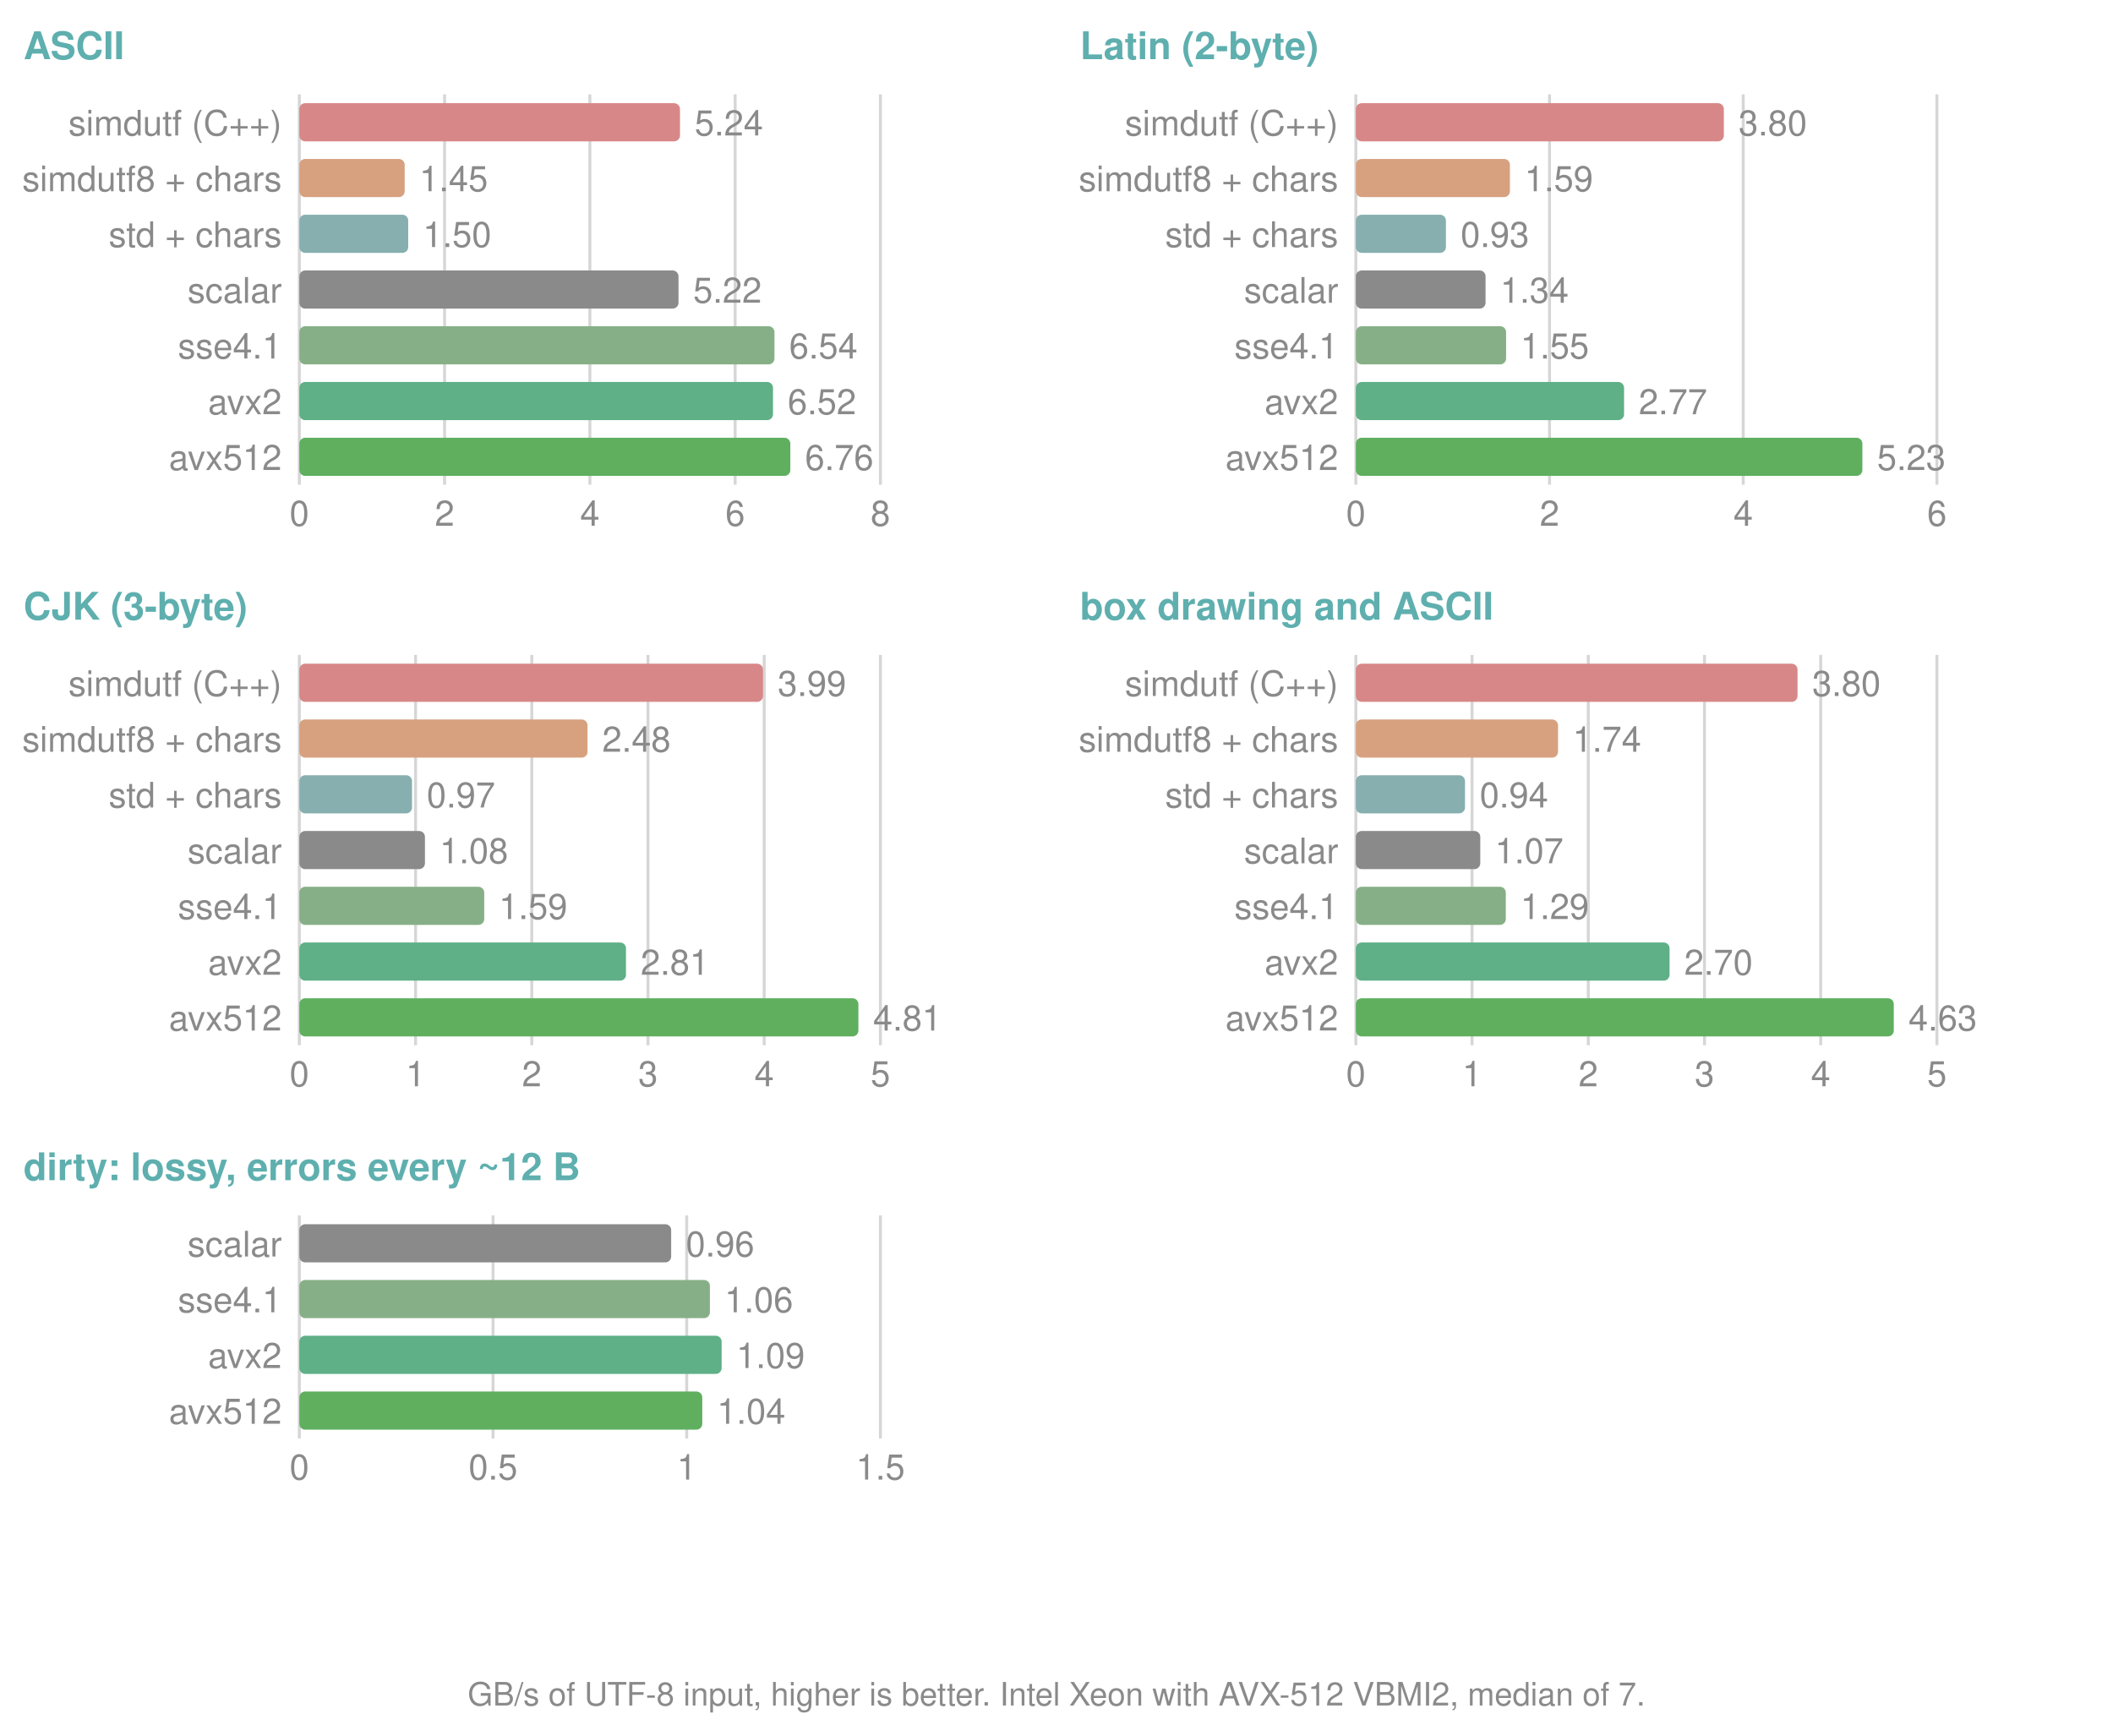
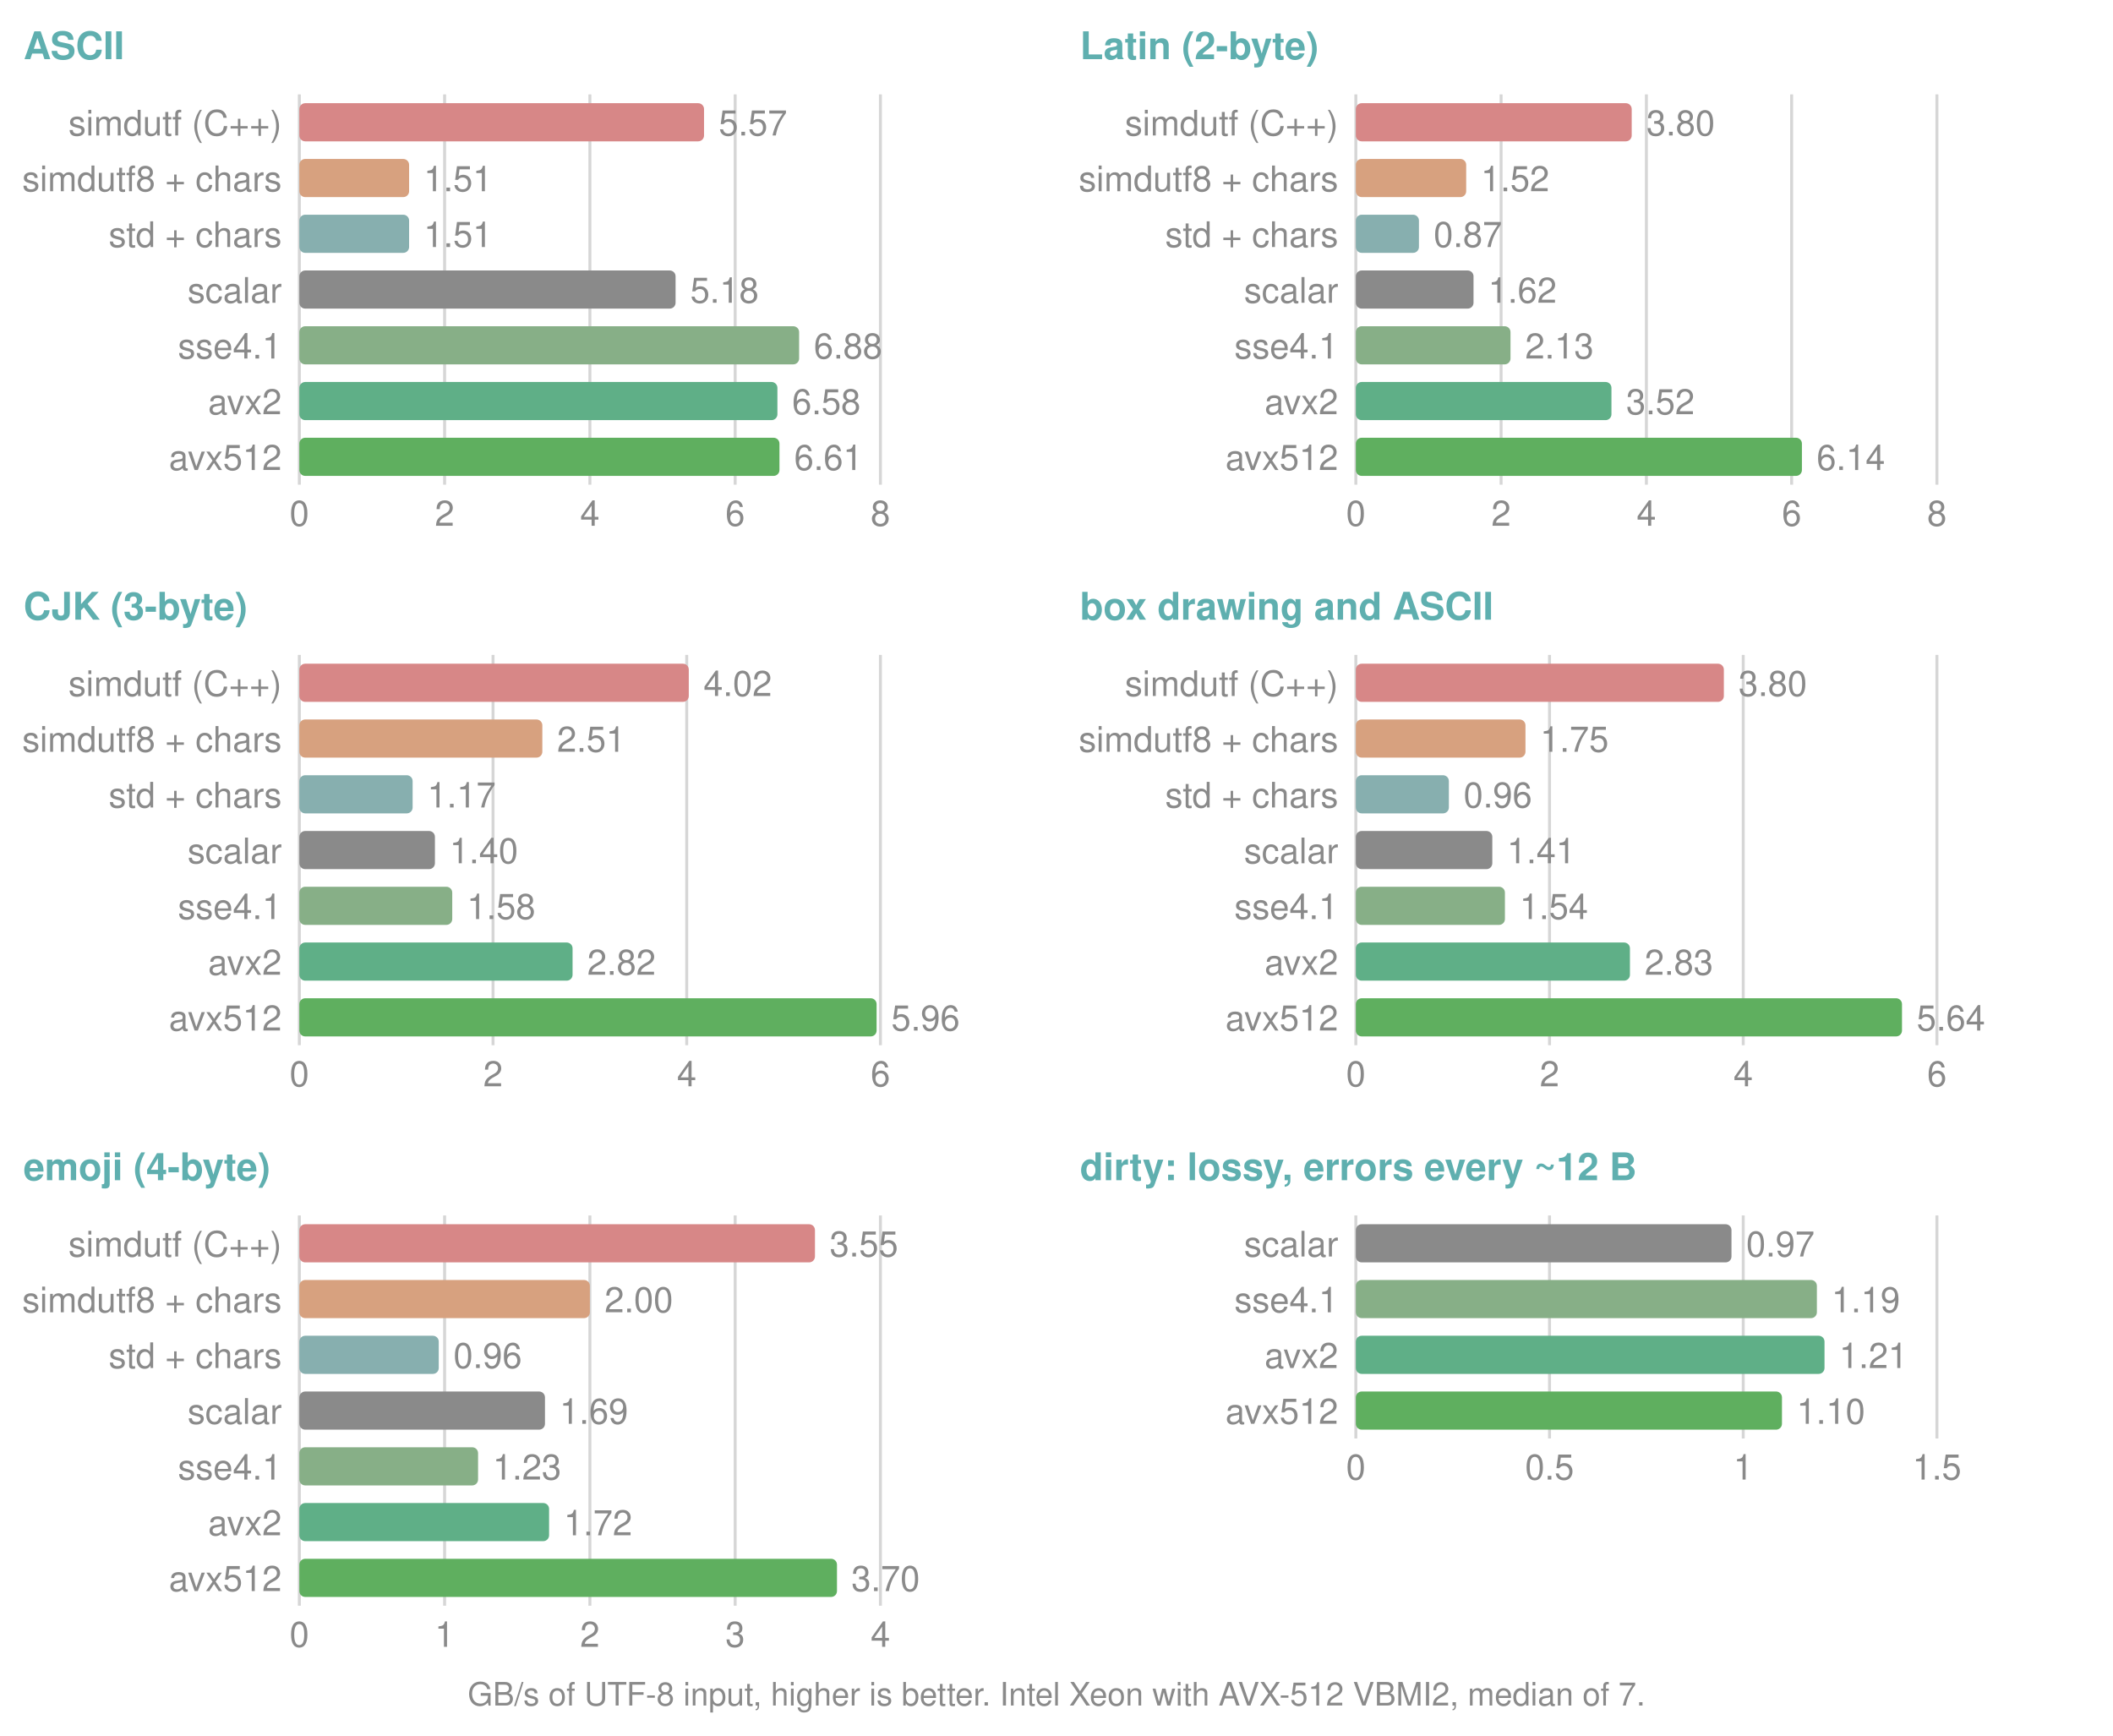
<svg xmlns="http://www.w3.org/2000/svg" width="1024" height="841" viewBox="0 0 720 591" role="img" aria-label="UTF-8 to UTF-32 throughput in GB/s, by input type and implementation.">
  <rect width="720" height="591" fill="none" />
  <text x="8.0" y="20.0" font-family="ui-sans-serif,system-ui,Segoe UI,Helvetica,Arial,sans-serif" font-size="13" fill="#5fafaf" text-anchor="start" font-weight="600">ASCII</text>
  <line x1="102.0" y1="32" x2="102.0" y2="165" stroke="#8a8a8a" stroke-opacity="0.35" stroke-width="1" />
  <text x="102.0" y="179.0" font-family="ui-sans-serif,system-ui,Segoe UI,Helvetica,Arial,sans-serif" font-size="12" fill="#8a8a8a" text-anchor="middle">0</text>
  <line x1="151.5" y1="32" x2="151.5" y2="165" stroke="#8a8a8a" stroke-opacity="0.35" stroke-width="1" />
  <text x="151.5" y="179.0" font-family="ui-sans-serif,system-ui,Segoe UI,Helvetica,Arial,sans-serif" font-size="12" fill="#8a8a8a" text-anchor="middle">2</text>
  <line x1="201.0" y1="32" x2="201.0" y2="165" stroke="#8a8a8a" stroke-opacity="0.35" stroke-width="1" />
  <text x="201.0" y="179.0" font-family="ui-sans-serif,system-ui,Segoe UI,Helvetica,Arial,sans-serif" font-size="12" fill="#8a8a8a" text-anchor="middle">4</text>
  <line x1="250.5" y1="32" x2="250.5" y2="165" stroke="#8a8a8a" stroke-opacity="0.35" stroke-width="1" />
  <text x="250.5" y="179.0" font-family="ui-sans-serif,system-ui,Segoe UI,Helvetica,Arial,sans-serif" font-size="12" fill="#8a8a8a" text-anchor="middle">6</text>
  <line x1="300.0" y1="32" x2="300.0" y2="165" stroke="#8a8a8a" stroke-opacity="0.35" stroke-width="1" />
  <text x="300.0" y="179.0" font-family="ui-sans-serif,system-ui,Segoe UI,Helvetica,Arial,sans-serif" font-size="12" fill="#8a8a8a" text-anchor="middle">8</text>
  <text x="96.0" y="46.0" font-family="ui-sans-serif,system-ui,Segoe UI,Helvetica,Arial,sans-serif" font-size="12" fill="#8a8a8a" text-anchor="end">simdutf (C++)</text>
-   <rect x="102" y="35" width="129.7" height="13" rx="2" fill="#d78787" />
-   <text x="236.7" y="46.0" font-family="ui-sans-serif,system-ui,Segoe UI,Helvetica,Arial,sans-serif" font-size="12" fill="#8a8a8a" text-anchor="start">5.24</text>
+   <rect x="102" y="35" width="137.9" height="13" rx="2" fill="#d78787" />
+   <text x="244.9" y="46.0" font-family="ui-sans-serif,system-ui,Segoe UI,Helvetica,Arial,sans-serif" font-size="12" fill="#8a8a8a" text-anchor="start">5.57</text>
  <text x="96.0" y="65.0" font-family="ui-sans-serif,system-ui,Segoe UI,Helvetica,Arial,sans-serif" font-size="12" fill="#8a8a8a" text-anchor="end">simdutf8 + chars</text>
-   <rect x="102" y="54" width="35.9" height="13" rx="2" fill="#d7a17f" />
-   <text x="142.9" y="65.0" font-family="ui-sans-serif,system-ui,Segoe UI,Helvetica,Arial,sans-serif" font-size="12" fill="#8a8a8a" text-anchor="start">1.45</text>
+   <rect x="102" y="54" width="37.4" height="13" rx="2" fill="#d7a17f" />
+   <text x="144.4" y="65.0" font-family="ui-sans-serif,system-ui,Segoe UI,Helvetica,Arial,sans-serif" font-size="12" fill="#8a8a8a" text-anchor="start">1.51</text>
  <text x="96.0" y="84.0" font-family="ui-sans-serif,system-ui,Segoe UI,Helvetica,Arial,sans-serif" font-size="12" fill="#8a8a8a" text-anchor="end">std + chars</text>
-   <rect x="102" y="73" width="37.1" height="13" rx="2" fill="#87afaf" />
-   <text x="144.1" y="84.0" font-family="ui-sans-serif,system-ui,Segoe UI,Helvetica,Arial,sans-serif" font-size="12" fill="#8a8a8a" text-anchor="start">1.50</text>
+   <rect x="102" y="73" width="37.4" height="13" rx="2" fill="#87afaf" />
+   <text x="144.4" y="84.0" font-family="ui-sans-serif,system-ui,Segoe UI,Helvetica,Arial,sans-serif" font-size="12" fill="#8a8a8a" text-anchor="start">1.51</text>
  <text x="96.0" y="103.0" font-family="ui-sans-serif,system-ui,Segoe UI,Helvetica,Arial,sans-serif" font-size="12" fill="#8a8a8a" text-anchor="end">scalar</text>
-   <rect x="102" y="92" width="129.2" height="13" rx="2" fill="#8a8a8a" />
-   <text x="236.2" y="103.0" font-family="ui-sans-serif,system-ui,Segoe UI,Helvetica,Arial,sans-serif" font-size="12" fill="#8a8a8a" text-anchor="start">5.22</text>
+   <rect x="102" y="92" width="128.2" height="13" rx="2" fill="#8a8a8a" />
+   <text x="235.2" y="103.0" font-family="ui-sans-serif,system-ui,Segoe UI,Helvetica,Arial,sans-serif" font-size="12" fill="#8a8a8a" text-anchor="start">5.18</text>
  <text x="96.0" y="122.0" font-family="ui-sans-serif,system-ui,Segoe UI,Helvetica,Arial,sans-serif" font-size="12" fill="#8a8a8a" text-anchor="end">sse4.1</text>
-   <rect x="102" y="111" width="161.9" height="13" rx="2" fill="#87af87" />
-   <text x="268.9" y="122.0" font-family="ui-sans-serif,system-ui,Segoe UI,Helvetica,Arial,sans-serif" font-size="12" fill="#8a8a8a" text-anchor="start">6.54</text>
+   <rect x="102" y="111" width="170.3" height="13" rx="2" fill="#87af87" />
+   <text x="277.3" y="122.0" font-family="ui-sans-serif,system-ui,Segoe UI,Helvetica,Arial,sans-serif" font-size="12" fill="#8a8a8a" text-anchor="start">6.88</text>
  <text x="96.0" y="141.0" font-family="ui-sans-serif,system-ui,Segoe UI,Helvetica,Arial,sans-serif" font-size="12" fill="#8a8a8a" text-anchor="end">avx2</text>
-   <rect x="102" y="130" width="161.4" height="13" rx="2" fill="#5faf87" />
-   <text x="268.4" y="141.0" font-family="ui-sans-serif,system-ui,Segoe UI,Helvetica,Arial,sans-serif" font-size="12" fill="#8a8a8a" text-anchor="start">6.52</text>
+   <rect x="102" y="130" width="162.9" height="13" rx="2" fill="#5faf87" />
+   <text x="269.9" y="141.0" font-family="ui-sans-serif,system-ui,Segoe UI,Helvetica,Arial,sans-serif" font-size="12" fill="#8a8a8a" text-anchor="start">6.58</text>
  <text x="96.0" y="160.0" font-family="ui-sans-serif,system-ui,Segoe UI,Helvetica,Arial,sans-serif" font-size="12" fill="#8a8a8a" text-anchor="end">avx512</text>
-   <rect x="102" y="149" width="167.3" height="13" rx="2" fill="#5faf5f" />
-   <text x="274.3" y="160.0" font-family="ui-sans-serif,system-ui,Segoe UI,Helvetica,Arial,sans-serif" font-size="12" fill="#8a8a8a" text-anchor="start">6.76</text>
+   <rect x="102" y="149" width="163.6" height="13" rx="2" fill="#5faf5f" />
+   <text x="270.6" y="160.0" font-family="ui-sans-serif,system-ui,Segoe UI,Helvetica,Arial,sans-serif" font-size="12" fill="#8a8a8a" text-anchor="start">6.61</text>
  <text x="368.0" y="20.0" font-family="ui-sans-serif,system-ui,Segoe UI,Helvetica,Arial,sans-serif" font-size="13" fill="#5fafaf" text-anchor="start" font-weight="600">Latin (2-byte)</text>
  <line x1="462.0" y1="32" x2="462.0" y2="165" stroke="#8a8a8a" stroke-opacity="0.35" stroke-width="1" />
  <text x="462.0" y="179.0" font-family="ui-sans-serif,system-ui,Segoe UI,Helvetica,Arial,sans-serif" font-size="12" fill="#8a8a8a" text-anchor="middle">0</text>
-   <line x1="528.0" y1="32" x2="528.0" y2="165" stroke="#8a8a8a" stroke-opacity="0.35" stroke-width="1" />
-   <text x="528.0" y="179.0" font-family="ui-sans-serif,system-ui,Segoe UI,Helvetica,Arial,sans-serif" font-size="12" fill="#8a8a8a" text-anchor="middle">2</text>
-   <line x1="594.0" y1="32" x2="594.0" y2="165" stroke="#8a8a8a" stroke-opacity="0.35" stroke-width="1" />
-   <text x="594.0" y="179.0" font-family="ui-sans-serif,system-ui,Segoe UI,Helvetica,Arial,sans-serif" font-size="12" fill="#8a8a8a" text-anchor="middle">4</text>
+   <line x1="511.5" y1="32" x2="511.5" y2="165" stroke="#8a8a8a" stroke-opacity="0.35" stroke-width="1" />
+   <text x="511.5" y="179.0" font-family="ui-sans-serif,system-ui,Segoe UI,Helvetica,Arial,sans-serif" font-size="12" fill="#8a8a8a" text-anchor="middle">2</text>
+   <line x1="561.0" y1="32" x2="561.0" y2="165" stroke="#8a8a8a" stroke-opacity="0.35" stroke-width="1" />
+   <text x="561.0" y="179.0" font-family="ui-sans-serif,system-ui,Segoe UI,Helvetica,Arial,sans-serif" font-size="12" fill="#8a8a8a" text-anchor="middle">4</text>
+   <line x1="610.5" y1="32" x2="610.5" y2="165" stroke="#8a8a8a" stroke-opacity="0.35" stroke-width="1" />
+   <text x="610.5" y="179.0" font-family="ui-sans-serif,system-ui,Segoe UI,Helvetica,Arial,sans-serif" font-size="12" fill="#8a8a8a" text-anchor="middle">6</text>
  <line x1="660.0" y1="32" x2="660.0" y2="165" stroke="#8a8a8a" stroke-opacity="0.35" stroke-width="1" />
-   <text x="660.0" y="179.0" font-family="ui-sans-serif,system-ui,Segoe UI,Helvetica,Arial,sans-serif" font-size="12" fill="#8a8a8a" text-anchor="middle">6</text>
+   <text x="660.0" y="179.0" font-family="ui-sans-serif,system-ui,Segoe UI,Helvetica,Arial,sans-serif" font-size="12" fill="#8a8a8a" text-anchor="middle">8</text>
  <text x="456.0" y="46.0" font-family="ui-sans-serif,system-ui,Segoe UI,Helvetica,Arial,sans-serif" font-size="12" fill="#8a8a8a" text-anchor="end">simdutf (C++)</text>
-   <rect x="462" y="35" width="125.4" height="13" rx="2" fill="#d78787" />
-   <text x="592.4" y="46.0" font-family="ui-sans-serif,system-ui,Segoe UI,Helvetica,Arial,sans-serif" font-size="12" fill="#8a8a8a" text-anchor="start">3.80</text>
+   <rect x="462" y="35" width="94.0" height="13" rx="2" fill="#d78787" />
+   <text x="561.0" y="46.0" font-family="ui-sans-serif,system-ui,Segoe UI,Helvetica,Arial,sans-serif" font-size="12" fill="#8a8a8a" text-anchor="start">3.80</text>
  <text x="456.0" y="65.0" font-family="ui-sans-serif,system-ui,Segoe UI,Helvetica,Arial,sans-serif" font-size="12" fill="#8a8a8a" text-anchor="end">simdutf8 + chars</text>
-   <rect x="462" y="54" width="52.5" height="13" rx="2" fill="#d7a17f" />
-   <text x="519.5" y="65.0" font-family="ui-sans-serif,system-ui,Segoe UI,Helvetica,Arial,sans-serif" font-size="12" fill="#8a8a8a" text-anchor="start">1.59</text>
+   <rect x="462" y="54" width="37.6" height="13" rx="2" fill="#d7a17f" />
+   <text x="504.6" y="65.0" font-family="ui-sans-serif,system-ui,Segoe UI,Helvetica,Arial,sans-serif" font-size="12" fill="#8a8a8a" text-anchor="start">1.52</text>
  <text x="456.0" y="84.0" font-family="ui-sans-serif,system-ui,Segoe UI,Helvetica,Arial,sans-serif" font-size="12" fill="#8a8a8a" text-anchor="end">std + chars</text>
-   <rect x="462" y="73" width="30.7" height="13" rx="2" fill="#87afaf" />
-   <text x="497.7" y="84.0" font-family="ui-sans-serif,system-ui,Segoe UI,Helvetica,Arial,sans-serif" font-size="12" fill="#8a8a8a" text-anchor="start">0.93</text>
+   <rect x="462" y="73" width="21.5" height="13" rx="2" fill="#87afaf" />
+   <text x="488.5" y="84.0" font-family="ui-sans-serif,system-ui,Segoe UI,Helvetica,Arial,sans-serif" font-size="12" fill="#8a8a8a" text-anchor="start">0.87</text>
  <text x="456.0" y="103.0" font-family="ui-sans-serif,system-ui,Segoe UI,Helvetica,Arial,sans-serif" font-size="12" fill="#8a8a8a" text-anchor="end">scalar</text>
-   <rect x="462" y="92" width="44.2" height="13" rx="2" fill="#8a8a8a" />
-   <text x="511.2" y="103.0" font-family="ui-sans-serif,system-ui,Segoe UI,Helvetica,Arial,sans-serif" font-size="12" fill="#8a8a8a" text-anchor="start">1.34</text>
+   <rect x="462" y="92" width="40.1" height="13" rx="2" fill="#8a8a8a" />
+   <text x="507.1" y="103.0" font-family="ui-sans-serif,system-ui,Segoe UI,Helvetica,Arial,sans-serif" font-size="12" fill="#8a8a8a" text-anchor="start">1.62</text>
  <text x="456.0" y="122.0" font-family="ui-sans-serif,system-ui,Segoe UI,Helvetica,Arial,sans-serif" font-size="12" fill="#8a8a8a" text-anchor="end">sse4.1</text>
-   <rect x="462" y="111" width="51.2" height="13" rx="2" fill="#87af87" />
-   <text x="518.1" y="122.0" font-family="ui-sans-serif,system-ui,Segoe UI,Helvetica,Arial,sans-serif" font-size="12" fill="#8a8a8a" text-anchor="start">1.55</text>
+   <rect x="462" y="111" width="52.7" height="13" rx="2" fill="#87af87" />
+   <text x="519.7" y="122.0" font-family="ui-sans-serif,system-ui,Segoe UI,Helvetica,Arial,sans-serif" font-size="12" fill="#8a8a8a" text-anchor="start">2.13</text>
  <text x="456.0" y="141.0" font-family="ui-sans-serif,system-ui,Segoe UI,Helvetica,Arial,sans-serif" font-size="12" fill="#8a8a8a" text-anchor="end">avx2</text>
-   <rect x="462" y="130" width="91.4" height="13" rx="2" fill="#5faf87" />
-   <text x="558.4" y="141.0" font-family="ui-sans-serif,system-ui,Segoe UI,Helvetica,Arial,sans-serif" font-size="12" fill="#8a8a8a" text-anchor="start">2.77</text>
+   <rect x="462" y="130" width="87.1" height="13" rx="2" fill="#5faf87" />
+   <text x="554.1" y="141.0" font-family="ui-sans-serif,system-ui,Segoe UI,Helvetica,Arial,sans-serif" font-size="12" fill="#8a8a8a" text-anchor="start">3.52</text>
  <text x="456.0" y="160.0" font-family="ui-sans-serif,system-ui,Segoe UI,Helvetica,Arial,sans-serif" font-size="12" fill="#8a8a8a" text-anchor="end">avx512</text>
-   <rect x="462" y="149" width="172.6" height="13" rx="2" fill="#5faf5f" />
-   <text x="639.6" y="160.0" font-family="ui-sans-serif,system-ui,Segoe UI,Helvetica,Arial,sans-serif" font-size="12" fill="#8a8a8a" text-anchor="start">5.23</text>
+   <rect x="462" y="149" width="152.0" height="13" rx="2" fill="#5faf5f" />
+   <text x="619.0" y="160.0" font-family="ui-sans-serif,system-ui,Segoe UI,Helvetica,Arial,sans-serif" font-size="12" fill="#8a8a8a" text-anchor="start">6.14</text>
  <text x="8.0" y="211.0" font-family="ui-sans-serif,system-ui,Segoe UI,Helvetica,Arial,sans-serif" font-size="13" fill="#5fafaf" text-anchor="start" font-weight="600">CJK (3-byte)</text>
  <line x1="102.0" y1="223" x2="102.0" y2="356" stroke="#8a8a8a" stroke-opacity="0.35" stroke-width="1" />
  <text x="102.0" y="370.0" font-family="ui-sans-serif,system-ui,Segoe UI,Helvetica,Arial,sans-serif" font-size="12" fill="#8a8a8a" text-anchor="middle">0</text>
-   <line x1="141.6" y1="223" x2="141.6" y2="356" stroke="#8a8a8a" stroke-opacity="0.35" stroke-width="1" />
-   <text x="141.6" y="370.0" font-family="ui-sans-serif,system-ui,Segoe UI,Helvetica,Arial,sans-serif" font-size="12" fill="#8a8a8a" text-anchor="middle">1</text>
-   <line x1="181.2" y1="223" x2="181.2" y2="356" stroke="#8a8a8a" stroke-opacity="0.35" stroke-width="1" />
-   <text x="181.2" y="370.0" font-family="ui-sans-serif,system-ui,Segoe UI,Helvetica,Arial,sans-serif" font-size="12" fill="#8a8a8a" text-anchor="middle">2</text>
-   <line x1="220.8" y1="223" x2="220.8" y2="356" stroke="#8a8a8a" stroke-opacity="0.35" stroke-width="1" />
-   <text x="220.8" y="370.0" font-family="ui-sans-serif,system-ui,Segoe UI,Helvetica,Arial,sans-serif" font-size="12" fill="#8a8a8a" text-anchor="middle">3</text>
-   <line x1="260.4" y1="223" x2="260.4" y2="356" stroke="#8a8a8a" stroke-opacity="0.35" stroke-width="1" />
-   <text x="260.4" y="370.0" font-family="ui-sans-serif,system-ui,Segoe UI,Helvetica,Arial,sans-serif" font-size="12" fill="#8a8a8a" text-anchor="middle">4</text>
+   <line x1="168.0" y1="223" x2="168.0" y2="356" stroke="#8a8a8a" stroke-opacity="0.35" stroke-width="1" />
+   <text x="168.0" y="370.0" font-family="ui-sans-serif,system-ui,Segoe UI,Helvetica,Arial,sans-serif" font-size="12" fill="#8a8a8a" text-anchor="middle">2</text>
+   <line x1="234.0" y1="223" x2="234.0" y2="356" stroke="#8a8a8a" stroke-opacity="0.35" stroke-width="1" />
+   <text x="234.0" y="370.0" font-family="ui-sans-serif,system-ui,Segoe UI,Helvetica,Arial,sans-serif" font-size="12" fill="#8a8a8a" text-anchor="middle">4</text>
  <line x1="300.0" y1="223" x2="300.0" y2="356" stroke="#8a8a8a" stroke-opacity="0.35" stroke-width="1" />
-   <text x="300.0" y="370.0" font-family="ui-sans-serif,system-ui,Segoe UI,Helvetica,Arial,sans-serif" font-size="12" fill="#8a8a8a" text-anchor="middle">5</text>
+   <text x="300.0" y="370.0" font-family="ui-sans-serif,system-ui,Segoe UI,Helvetica,Arial,sans-serif" font-size="12" fill="#8a8a8a" text-anchor="middle">6</text>
  <text x="96.0" y="237.0" font-family="ui-sans-serif,system-ui,Segoe UI,Helvetica,Arial,sans-serif" font-size="12" fill="#8a8a8a" text-anchor="end">simdutf (C++)</text>
-   <rect x="102" y="226" width="158.0" height="13" rx="2" fill="#d78787" />
-   <text x="265.0" y="237.0" font-family="ui-sans-serif,system-ui,Segoe UI,Helvetica,Arial,sans-serif" font-size="12" fill="#8a8a8a" text-anchor="start">3.99</text>
+   <rect x="102" y="226" width="132.7" height="13" rx="2" fill="#d78787" />
+   <text x="239.7" y="237.0" font-family="ui-sans-serif,system-ui,Segoe UI,Helvetica,Arial,sans-serif" font-size="12" fill="#8a8a8a" text-anchor="start">4.02</text>
  <text x="96.0" y="256.0" font-family="ui-sans-serif,system-ui,Segoe UI,Helvetica,Arial,sans-serif" font-size="12" fill="#8a8a8a" text-anchor="end">simdutf8 + chars</text>
-   <rect x="102" y="245" width="98.2" height="13" rx="2" fill="#d7a17f" />
-   <text x="205.2" y="256.0" font-family="ui-sans-serif,system-ui,Segoe UI,Helvetica,Arial,sans-serif" font-size="12" fill="#8a8a8a" text-anchor="start">2.48</text>
+   <rect x="102" y="245" width="82.8" height="13" rx="2" fill="#d7a17f" />
+   <text x="189.8" y="256.0" font-family="ui-sans-serif,system-ui,Segoe UI,Helvetica,Arial,sans-serif" font-size="12" fill="#8a8a8a" text-anchor="start">2.51</text>
  <text x="96.0" y="275.0" font-family="ui-sans-serif,system-ui,Segoe UI,Helvetica,Arial,sans-serif" font-size="12" fill="#8a8a8a" text-anchor="end">std + chars</text>
-   <rect x="102" y="264" width="38.4" height="13" rx="2" fill="#87afaf" />
-   <text x="145.4" y="275.0" font-family="ui-sans-serif,system-ui,Segoe UI,Helvetica,Arial,sans-serif" font-size="12" fill="#8a8a8a" text-anchor="start">0.97</text>
+   <rect x="102" y="264" width="38.6" height="13" rx="2" fill="#87afaf" />
+   <text x="145.6" y="275.0" font-family="ui-sans-serif,system-ui,Segoe UI,Helvetica,Arial,sans-serif" font-size="12" fill="#8a8a8a" text-anchor="start">1.17</text>
  <text x="96.0" y="294.0" font-family="ui-sans-serif,system-ui,Segoe UI,Helvetica,Arial,sans-serif" font-size="12" fill="#8a8a8a" text-anchor="end">scalar</text>
-   <rect x="102" y="283" width="42.8" height="13" rx="2" fill="#8a8a8a" />
-   <text x="149.8" y="294.0" font-family="ui-sans-serif,system-ui,Segoe UI,Helvetica,Arial,sans-serif" font-size="12" fill="#8a8a8a" text-anchor="start">1.08</text>
+   <rect x="102" y="283" width="46.2" height="13" rx="2" fill="#8a8a8a" />
+   <text x="153.2" y="294.0" font-family="ui-sans-serif,system-ui,Segoe UI,Helvetica,Arial,sans-serif" font-size="12" fill="#8a8a8a" text-anchor="start">1.40</text>
  <text x="96.0" y="313.0" font-family="ui-sans-serif,system-ui,Segoe UI,Helvetica,Arial,sans-serif" font-size="12" fill="#8a8a8a" text-anchor="end">sse4.1</text>
-   <rect x="102" y="302" width="63.0" height="13" rx="2" fill="#87af87" />
-   <text x="170.0" y="313.0" font-family="ui-sans-serif,system-ui,Segoe UI,Helvetica,Arial,sans-serif" font-size="12" fill="#8a8a8a" text-anchor="start">1.59</text>
+   <rect x="102" y="302" width="52.1" height="13" rx="2" fill="#87af87" />
+   <text x="159.1" y="313.0" font-family="ui-sans-serif,system-ui,Segoe UI,Helvetica,Arial,sans-serif" font-size="12" fill="#8a8a8a" text-anchor="start">1.58</text>
  <text x="96.0" y="332.0" font-family="ui-sans-serif,system-ui,Segoe UI,Helvetica,Arial,sans-serif" font-size="12" fill="#8a8a8a" text-anchor="end">avx2</text>
-   <rect x="102" y="321" width="111.3" height="13" rx="2" fill="#5faf87" />
-   <text x="218.3" y="332.0" font-family="ui-sans-serif,system-ui,Segoe UI,Helvetica,Arial,sans-serif" font-size="12" fill="#8a8a8a" text-anchor="start">2.81</text>
+   <rect x="102" y="321" width="93.1" height="13" rx="2" fill="#5faf87" />
+   <text x="200.1" y="332.0" font-family="ui-sans-serif,system-ui,Segoe UI,Helvetica,Arial,sans-serif" font-size="12" fill="#8a8a8a" text-anchor="start">2.82</text>
  <text x="96.0" y="351.0" font-family="ui-sans-serif,system-ui,Segoe UI,Helvetica,Arial,sans-serif" font-size="12" fill="#8a8a8a" text-anchor="end">avx512</text>
-   <rect x="102" y="340" width="190.5" height="13" rx="2" fill="#5faf5f" />
-   <text x="297.5" y="351.0" font-family="ui-sans-serif,system-ui,Segoe UI,Helvetica,Arial,sans-serif" font-size="12" fill="#8a8a8a" text-anchor="start">4.81</text>
+   <rect x="102" y="340" width="196.7" height="13" rx="2" fill="#5faf5f" />
+   <text x="303.7" y="351.0" font-family="ui-sans-serif,system-ui,Segoe UI,Helvetica,Arial,sans-serif" font-size="12" fill="#8a8a8a" text-anchor="start">5.96</text>
  <text x="368.0" y="211.0" font-family="ui-sans-serif,system-ui,Segoe UI,Helvetica,Arial,sans-serif" font-size="13" fill="#5fafaf" text-anchor="start" font-weight="600">box drawing and ASCII</text>
  <line x1="462.0" y1="223" x2="462.0" y2="356" stroke="#8a8a8a" stroke-opacity="0.35" stroke-width="1" />
  <text x="462.0" y="370.0" font-family="ui-sans-serif,system-ui,Segoe UI,Helvetica,Arial,sans-serif" font-size="12" fill="#8a8a8a" text-anchor="middle">0</text>
-   <line x1="501.6" y1="223" x2="501.6" y2="356" stroke="#8a8a8a" stroke-opacity="0.35" stroke-width="1" />
-   <text x="501.6" y="370.0" font-family="ui-sans-serif,system-ui,Segoe UI,Helvetica,Arial,sans-serif" font-size="12" fill="#8a8a8a" text-anchor="middle">1</text>
-   <line x1="541.2" y1="223" x2="541.2" y2="356" stroke="#8a8a8a" stroke-opacity="0.35" stroke-width="1" />
-   <text x="541.2" y="370.0" font-family="ui-sans-serif,system-ui,Segoe UI,Helvetica,Arial,sans-serif" font-size="12" fill="#8a8a8a" text-anchor="middle">2</text>
-   <line x1="580.8" y1="223" x2="580.8" y2="356" stroke="#8a8a8a" stroke-opacity="0.35" stroke-width="1" />
-   <text x="580.8" y="370.0" font-family="ui-sans-serif,system-ui,Segoe UI,Helvetica,Arial,sans-serif" font-size="12" fill="#8a8a8a" text-anchor="middle">3</text>
-   <line x1="620.4" y1="223" x2="620.4" y2="356" stroke="#8a8a8a" stroke-opacity="0.35" stroke-width="1" />
-   <text x="620.4" y="370.0" font-family="ui-sans-serif,system-ui,Segoe UI,Helvetica,Arial,sans-serif" font-size="12" fill="#8a8a8a" text-anchor="middle">4</text>
+   <line x1="528.0" y1="223" x2="528.0" y2="356" stroke="#8a8a8a" stroke-opacity="0.35" stroke-width="1" />
+   <text x="528.0" y="370.0" font-family="ui-sans-serif,system-ui,Segoe UI,Helvetica,Arial,sans-serif" font-size="12" fill="#8a8a8a" text-anchor="middle">2</text>
+   <line x1="594.0" y1="223" x2="594.0" y2="356" stroke="#8a8a8a" stroke-opacity="0.35" stroke-width="1" />
+   <text x="594.0" y="370.0" font-family="ui-sans-serif,system-ui,Segoe UI,Helvetica,Arial,sans-serif" font-size="12" fill="#8a8a8a" text-anchor="middle">4</text>
  <line x1="660.0" y1="223" x2="660.0" y2="356" stroke="#8a8a8a" stroke-opacity="0.35" stroke-width="1" />
-   <text x="660.0" y="370.0" font-family="ui-sans-serif,system-ui,Segoe UI,Helvetica,Arial,sans-serif" font-size="12" fill="#8a8a8a" text-anchor="middle">5</text>
+   <text x="660.0" y="370.0" font-family="ui-sans-serif,system-ui,Segoe UI,Helvetica,Arial,sans-serif" font-size="12" fill="#8a8a8a" text-anchor="middle">6</text>
  <text x="456.0" y="237.0" font-family="ui-sans-serif,system-ui,Segoe UI,Helvetica,Arial,sans-serif" font-size="12" fill="#8a8a8a" text-anchor="end">simdutf (C++)</text>
-   <rect x="462" y="226" width="150.5" height="13" rx="2" fill="#d78787" />
-   <text x="617.5" y="237.0" font-family="ui-sans-serif,system-ui,Segoe UI,Helvetica,Arial,sans-serif" font-size="12" fill="#8a8a8a" text-anchor="start">3.80</text>
+   <rect x="462" y="226" width="125.4" height="13" rx="2" fill="#d78787" />
+   <text x="592.4" y="237.0" font-family="ui-sans-serif,system-ui,Segoe UI,Helvetica,Arial,sans-serif" font-size="12" fill="#8a8a8a" text-anchor="start">3.80</text>
  <text x="456.0" y="256.0" font-family="ui-sans-serif,system-ui,Segoe UI,Helvetica,Arial,sans-serif" font-size="12" fill="#8a8a8a" text-anchor="end">simdutf8 + chars</text>
-   <rect x="462" y="245" width="68.9" height="13" rx="2" fill="#d7a17f" />
-   <text x="535.9" y="256.0" font-family="ui-sans-serif,system-ui,Segoe UI,Helvetica,Arial,sans-serif" font-size="12" fill="#8a8a8a" text-anchor="start">1.74</text>
+   <rect x="462" y="245" width="57.8" height="13" rx="2" fill="#d7a17f" />
+   <text x="524.8" y="256.0" font-family="ui-sans-serif,system-ui,Segoe UI,Helvetica,Arial,sans-serif" font-size="12" fill="#8a8a8a" text-anchor="start">1.75</text>
  <text x="456.0" y="275.0" font-family="ui-sans-serif,system-ui,Segoe UI,Helvetica,Arial,sans-serif" font-size="12" fill="#8a8a8a" text-anchor="end">std + chars</text>
-   <rect x="462" y="264" width="37.2" height="13" rx="2" fill="#87afaf" />
-   <text x="504.2" y="275.0" font-family="ui-sans-serif,system-ui,Segoe UI,Helvetica,Arial,sans-serif" font-size="12" fill="#8a8a8a" text-anchor="start">0.94</text>
+   <rect x="462" y="264" width="31.7" height="13" rx="2" fill="#87afaf" />
+   <text x="498.7" y="275.0" font-family="ui-sans-serif,system-ui,Segoe UI,Helvetica,Arial,sans-serif" font-size="12" fill="#8a8a8a" text-anchor="start">0.96</text>
  <text x="456.0" y="294.0" font-family="ui-sans-serif,system-ui,Segoe UI,Helvetica,Arial,sans-serif" font-size="12" fill="#8a8a8a" text-anchor="end">scalar</text>
-   <rect x="462" y="283" width="42.4" height="13" rx="2" fill="#8a8a8a" />
-   <text x="509.4" y="294.0" font-family="ui-sans-serif,system-ui,Segoe UI,Helvetica,Arial,sans-serif" font-size="12" fill="#8a8a8a" text-anchor="start">1.07</text>
+   <rect x="462" y="283" width="46.5" height="13" rx="2" fill="#8a8a8a" />
+   <text x="513.5" y="294.0" font-family="ui-sans-serif,system-ui,Segoe UI,Helvetica,Arial,sans-serif" font-size="12" fill="#8a8a8a" text-anchor="start">1.41</text>
  <text x="456.0" y="313.0" font-family="ui-sans-serif,system-ui,Segoe UI,Helvetica,Arial,sans-serif" font-size="12" fill="#8a8a8a" text-anchor="end">sse4.1</text>
-   <rect x="462" y="302" width="51.1" height="13" rx="2" fill="#87af87" />
-   <text x="518.1" y="313.0" font-family="ui-sans-serif,system-ui,Segoe UI,Helvetica,Arial,sans-serif" font-size="12" fill="#8a8a8a" text-anchor="start">1.29</text>
+   <rect x="462" y="302" width="50.8" height="13" rx="2" fill="#87af87" />
+   <text x="517.8" y="313.0" font-family="ui-sans-serif,system-ui,Segoe UI,Helvetica,Arial,sans-serif" font-size="12" fill="#8a8a8a" text-anchor="start">1.54</text>
  <text x="456.0" y="332.0" font-family="ui-sans-serif,system-ui,Segoe UI,Helvetica,Arial,sans-serif" font-size="12" fill="#8a8a8a" text-anchor="end">avx2</text>
-   <rect x="462" y="321" width="106.9" height="13" rx="2" fill="#5faf87" />
-   <text x="573.9" y="332.0" font-family="ui-sans-serif,system-ui,Segoe UI,Helvetica,Arial,sans-serif" font-size="12" fill="#8a8a8a" text-anchor="start">2.70</text>
+   <rect x="462" y="321" width="93.4" height="13" rx="2" fill="#5faf87" />
+   <text x="560.4" y="332.0" font-family="ui-sans-serif,system-ui,Segoe UI,Helvetica,Arial,sans-serif" font-size="12" fill="#8a8a8a" text-anchor="start">2.83</text>
  <text x="456.0" y="351.0" font-family="ui-sans-serif,system-ui,Segoe UI,Helvetica,Arial,sans-serif" font-size="12" fill="#8a8a8a" text-anchor="end">avx512</text>
-   <rect x="462" y="340" width="183.3" height="13" rx="2" fill="#5faf5f" />
-   <text x="650.3" y="351.0" font-family="ui-sans-serif,system-ui,Segoe UI,Helvetica,Arial,sans-serif" font-size="12" fill="#8a8a8a" text-anchor="start">4.63</text>
-   <text x="8.0" y="402.0" font-family="ui-sans-serif,system-ui,Segoe UI,Helvetica,Arial,sans-serif" font-size="13" fill="#5fafaf" text-anchor="start" font-weight="600">dirty: lossy, errors every ~12 B</text>
-   <line x1="102.0" y1="414" x2="102.0" y2="490" stroke="#8a8a8a" stroke-opacity="0.35" stroke-width="1" />
-   <text x="102.0" y="504.0" font-family="ui-sans-serif,system-ui,Segoe UI,Helvetica,Arial,sans-serif" font-size="12" fill="#8a8a8a" text-anchor="middle">0</text>
-   <line x1="168.0" y1="414" x2="168.0" y2="490" stroke="#8a8a8a" stroke-opacity="0.35" stroke-width="1" />
-   <text x="168.0" y="504.0" font-family="ui-sans-serif,system-ui,Segoe UI,Helvetica,Arial,sans-serif" font-size="12" fill="#8a8a8a" text-anchor="middle">0.5</text>
-   <line x1="234.0" y1="414" x2="234.0" y2="490" stroke="#8a8a8a" stroke-opacity="0.35" stroke-width="1" />
-   <text x="234.0" y="504.0" font-family="ui-sans-serif,system-ui,Segoe UI,Helvetica,Arial,sans-serif" font-size="12" fill="#8a8a8a" text-anchor="middle">1</text>
-   <line x1="300.0" y1="414" x2="300.0" y2="490" stroke="#8a8a8a" stroke-opacity="0.35" stroke-width="1" />
-   <text x="300.0" y="504.0" font-family="ui-sans-serif,system-ui,Segoe UI,Helvetica,Arial,sans-serif" font-size="12" fill="#8a8a8a" text-anchor="middle">1.5</text>
-   <text x="96.0" y="428.0" font-family="ui-sans-serif,system-ui,Segoe UI,Helvetica,Arial,sans-serif" font-size="12" fill="#8a8a8a" text-anchor="end">scalar</text>
-   <rect x="102" y="417" width="126.7" height="13" rx="2" fill="#8a8a8a" />
-   <text x="233.7" y="428.0" font-family="ui-sans-serif,system-ui,Segoe UI,Helvetica,Arial,sans-serif" font-size="12" fill="#8a8a8a" text-anchor="start">0.96</text>
-   <text x="96.0" y="447.0" font-family="ui-sans-serif,system-ui,Segoe UI,Helvetica,Arial,sans-serif" font-size="12" fill="#8a8a8a" text-anchor="end">sse4.1</text>
-   <rect x="102" y="436" width="139.9" height="13" rx="2" fill="#87af87" />
-   <text x="246.9" y="447.0" font-family="ui-sans-serif,system-ui,Segoe UI,Helvetica,Arial,sans-serif" font-size="12" fill="#8a8a8a" text-anchor="start">1.06</text>
-   <text x="96.0" y="466.0" font-family="ui-sans-serif,system-ui,Segoe UI,Helvetica,Arial,sans-serif" font-size="12" fill="#8a8a8a" text-anchor="end">avx2</text>
-   <rect x="102" y="455" width="143.9" height="13" rx="2" fill="#5faf87" />
-   <text x="250.9" y="466.0" font-family="ui-sans-serif,system-ui,Segoe UI,Helvetica,Arial,sans-serif" font-size="12" fill="#8a8a8a" text-anchor="start">1.09</text>
-   <text x="96.0" y="485.0" font-family="ui-sans-serif,system-ui,Segoe UI,Helvetica,Arial,sans-serif" font-size="12" fill="#8a8a8a" text-anchor="end">avx512</text>
-   <rect x="102" y="474" width="137.3" height="13" rx="2" fill="#5faf5f" />
-   <text x="244.3" y="485.0" font-family="ui-sans-serif,system-ui,Segoe UI,Helvetica,Arial,sans-serif" font-size="12" fill="#8a8a8a" text-anchor="start">1.04</text>
+   <rect x="462" y="340" width="186.1" height="13" rx="2" fill="#5faf5f" />
+   <text x="653.1" y="351.0" font-family="ui-sans-serif,system-ui,Segoe UI,Helvetica,Arial,sans-serif" font-size="12" fill="#8a8a8a" text-anchor="start">5.64</text>
+   <text x="8.0" y="402.0" font-family="ui-sans-serif,system-ui,Segoe UI,Helvetica,Arial,sans-serif" font-size="13" fill="#5fafaf" text-anchor="start" font-weight="600">emoji (4-byte)</text>
+   <line x1="102.0" y1="414" x2="102.0" y2="547" stroke="#8a8a8a" stroke-opacity="0.35" stroke-width="1" />
+   <text x="102.0" y="561.0" font-family="ui-sans-serif,system-ui,Segoe UI,Helvetica,Arial,sans-serif" font-size="12" fill="#8a8a8a" text-anchor="middle">0</text>
+   <line x1="151.5" y1="414" x2="151.5" y2="547" stroke="#8a8a8a" stroke-opacity="0.35" stroke-width="1" />
+   <text x="151.5" y="561.0" font-family="ui-sans-serif,system-ui,Segoe UI,Helvetica,Arial,sans-serif" font-size="12" fill="#8a8a8a" text-anchor="middle">1</text>
+   <line x1="201.0" y1="414" x2="201.0" y2="547" stroke="#8a8a8a" stroke-opacity="0.35" stroke-width="1" />
+   <text x="201.0" y="561.0" font-family="ui-sans-serif,system-ui,Segoe UI,Helvetica,Arial,sans-serif" font-size="12" fill="#8a8a8a" text-anchor="middle">2</text>
+   <line x1="250.5" y1="414" x2="250.5" y2="547" stroke="#8a8a8a" stroke-opacity="0.35" stroke-width="1" />
+   <text x="250.5" y="561.0" font-family="ui-sans-serif,system-ui,Segoe UI,Helvetica,Arial,sans-serif" font-size="12" fill="#8a8a8a" text-anchor="middle">3</text>
+   <line x1="300.0" y1="414" x2="300.0" y2="547" stroke="#8a8a8a" stroke-opacity="0.35" stroke-width="1" />
+   <text x="300.0" y="561.0" font-family="ui-sans-serif,system-ui,Segoe UI,Helvetica,Arial,sans-serif" font-size="12" fill="#8a8a8a" text-anchor="middle">4</text>
+   <text x="96.0" y="428.0" font-family="ui-sans-serif,system-ui,Segoe UI,Helvetica,Arial,sans-serif" font-size="12" fill="#8a8a8a" text-anchor="end">simdutf (C++)</text>
+   <rect x="102" y="417" width="175.7" height="13" rx="2" fill="#d78787" />
+   <text x="282.7" y="428.0" font-family="ui-sans-serif,system-ui,Segoe UI,Helvetica,Arial,sans-serif" font-size="12" fill="#8a8a8a" text-anchor="start">3.55</text>
+   <text x="96.0" y="447.0" font-family="ui-sans-serif,system-ui,Segoe UI,Helvetica,Arial,sans-serif" font-size="12" fill="#8a8a8a" text-anchor="end">simdutf8 + chars</text>
+   <rect x="102" y="436" width="99.0" height="13" rx="2" fill="#d7a17f" />
+   <text x="206.0" y="447.0" font-family="ui-sans-serif,system-ui,Segoe UI,Helvetica,Arial,sans-serif" font-size="12" fill="#8a8a8a" text-anchor="start">2.00</text>
+   <text x="96.0" y="466.0" font-family="ui-sans-serif,system-ui,Segoe UI,Helvetica,Arial,sans-serif" font-size="12" fill="#8a8a8a" text-anchor="end">std + chars</text>
+   <rect x="102" y="455" width="47.5" height="13" rx="2" fill="#87afaf" />
+   <text x="154.5" y="466.0" font-family="ui-sans-serif,system-ui,Segoe UI,Helvetica,Arial,sans-serif" font-size="12" fill="#8a8a8a" text-anchor="start">0.96</text>
+   <text x="96.0" y="485.0" font-family="ui-sans-serif,system-ui,Segoe UI,Helvetica,Arial,sans-serif" font-size="12" fill="#8a8a8a" text-anchor="end">scalar</text>
+   <rect x="102" y="474" width="83.7" height="13" rx="2" fill="#8a8a8a" />
+   <text x="190.7" y="485.0" font-family="ui-sans-serif,system-ui,Segoe UI,Helvetica,Arial,sans-serif" font-size="12" fill="#8a8a8a" text-anchor="start">1.69</text>
+   <text x="96.0" y="504.0" font-family="ui-sans-serif,system-ui,Segoe UI,Helvetica,Arial,sans-serif" font-size="12" fill="#8a8a8a" text-anchor="end">sse4.1</text>
+   <rect x="102" y="493" width="60.9" height="13" rx="2" fill="#87af87" />
+   <text x="167.9" y="504.0" font-family="ui-sans-serif,system-ui,Segoe UI,Helvetica,Arial,sans-serif" font-size="12" fill="#8a8a8a" text-anchor="start">1.23</text>
+   <text x="96.0" y="523.0" font-family="ui-sans-serif,system-ui,Segoe UI,Helvetica,Arial,sans-serif" font-size="12" fill="#8a8a8a" text-anchor="end">avx2</text>
+   <rect x="102" y="512" width="85.1" height="13" rx="2" fill="#5faf87" />
+   <text x="192.1" y="523.0" font-family="ui-sans-serif,system-ui,Segoe UI,Helvetica,Arial,sans-serif" font-size="12" fill="#8a8a8a" text-anchor="start">1.72</text>
+   <text x="96.0" y="542.0" font-family="ui-sans-serif,system-ui,Segoe UI,Helvetica,Arial,sans-serif" font-size="12" fill="#8a8a8a" text-anchor="end">avx512</text>
+   <rect x="102" y="531" width="183.2" height="13" rx="2" fill="#5faf5f" />
+   <text x="290.1" y="542.0" font-family="ui-sans-serif,system-ui,Segoe UI,Helvetica,Arial,sans-serif" font-size="12" fill="#8a8a8a" text-anchor="start">3.70</text>
+   <text x="368.0" y="402.0" font-family="ui-sans-serif,system-ui,Segoe UI,Helvetica,Arial,sans-serif" font-size="13" fill="#5fafaf" text-anchor="start" font-weight="600">dirty: lossy, errors every ~12 B</text>
+   <line x1="462.0" y1="414" x2="462.0" y2="490" stroke="#8a8a8a" stroke-opacity="0.35" stroke-width="1" />
+   <text x="462.0" y="504.0" font-family="ui-sans-serif,system-ui,Segoe UI,Helvetica,Arial,sans-serif" font-size="12" fill="#8a8a8a" text-anchor="middle">0</text>
+   <line x1="528.0" y1="414" x2="528.0" y2="490" stroke="#8a8a8a" stroke-opacity="0.35" stroke-width="1" />
+   <text x="528.0" y="504.0" font-family="ui-sans-serif,system-ui,Segoe UI,Helvetica,Arial,sans-serif" font-size="12" fill="#8a8a8a" text-anchor="middle">0.5</text>
+   <line x1="594.0" y1="414" x2="594.0" y2="490" stroke="#8a8a8a" stroke-opacity="0.35" stroke-width="1" />
+   <text x="594.0" y="504.0" font-family="ui-sans-serif,system-ui,Segoe UI,Helvetica,Arial,sans-serif" font-size="12" fill="#8a8a8a" text-anchor="middle">1</text>
+   <line x1="660.0" y1="414" x2="660.0" y2="490" stroke="#8a8a8a" stroke-opacity="0.35" stroke-width="1" />
+   <text x="660.0" y="504.0" font-family="ui-sans-serif,system-ui,Segoe UI,Helvetica,Arial,sans-serif" font-size="12" fill="#8a8a8a" text-anchor="middle">1.5</text>
+   <text x="456.0" y="428.0" font-family="ui-sans-serif,system-ui,Segoe UI,Helvetica,Arial,sans-serif" font-size="12" fill="#8a8a8a" text-anchor="end">scalar</text>
+   <rect x="462" y="417" width="128.0" height="13" rx="2" fill="#8a8a8a" />
+   <text x="595.0" y="428.0" font-family="ui-sans-serif,system-ui,Segoe UI,Helvetica,Arial,sans-serif" font-size="12" fill="#8a8a8a" text-anchor="start">0.97</text>
+   <text x="456.0" y="447.0" font-family="ui-sans-serif,system-ui,Segoe UI,Helvetica,Arial,sans-serif" font-size="12" fill="#8a8a8a" text-anchor="end">sse4.1</text>
+   <rect x="462" y="436" width="157.1" height="13" rx="2" fill="#87af87" />
+   <text x="624.1" y="447.0" font-family="ui-sans-serif,system-ui,Segoe UI,Helvetica,Arial,sans-serif" font-size="12" fill="#8a8a8a" text-anchor="start">1.19</text>
+   <text x="456.0" y="466.0" font-family="ui-sans-serif,system-ui,Segoe UI,Helvetica,Arial,sans-serif" font-size="12" fill="#8a8a8a" text-anchor="end">avx2</text>
+   <rect x="462" y="455" width="159.7" height="13" rx="2" fill="#5faf87" />
+   <text x="626.7" y="466.0" font-family="ui-sans-serif,system-ui,Segoe UI,Helvetica,Arial,sans-serif" font-size="12" fill="#8a8a8a" text-anchor="start">1.21</text>
+   <text x="456.0" y="485.0" font-family="ui-sans-serif,system-ui,Segoe UI,Helvetica,Arial,sans-serif" font-size="12" fill="#8a8a8a" text-anchor="end">avx512</text>
+   <rect x="462" y="474" width="145.2" height="13" rx="2" fill="#5faf5f" />
+   <text x="612.2" y="485.0" font-family="ui-sans-serif,system-ui,Segoe UI,Helvetica,Arial,sans-serif" font-size="12" fill="#8a8a8a" text-anchor="start">1.10</text>
  <text x="360.0" y="581.0" font-family="ui-sans-serif,system-ui,Segoe UI,Helvetica,Arial,sans-serif" font-size="11" fill="#8a8a8a" text-anchor="middle">GB/s of UTF-8 input, higher is better. Intel Xeon with AVX-512 VBMI2, median of 7.</text>
</svg>
